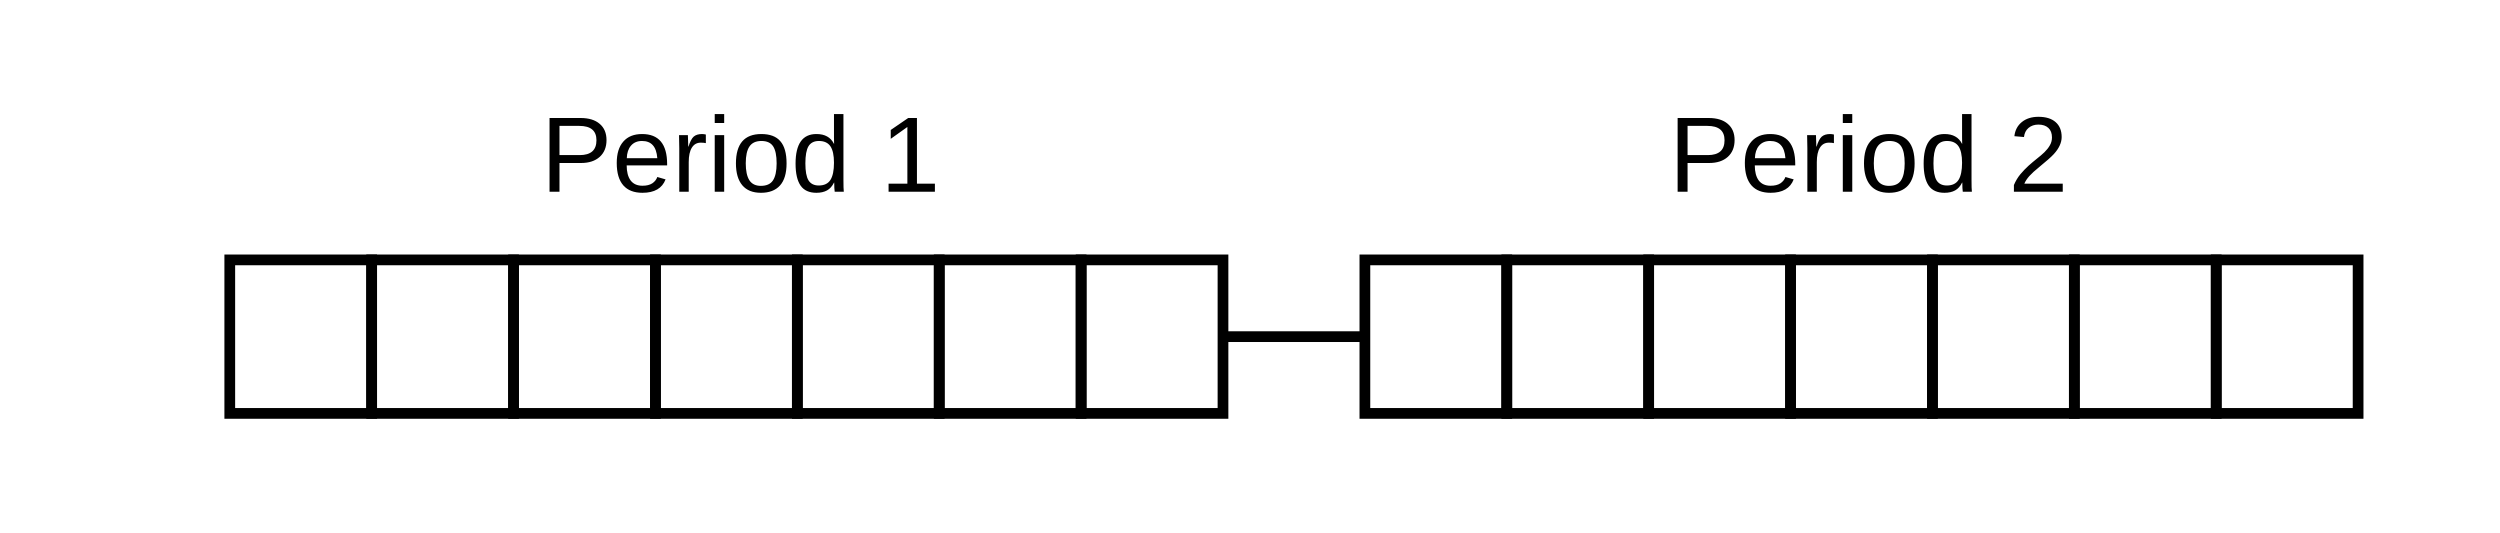
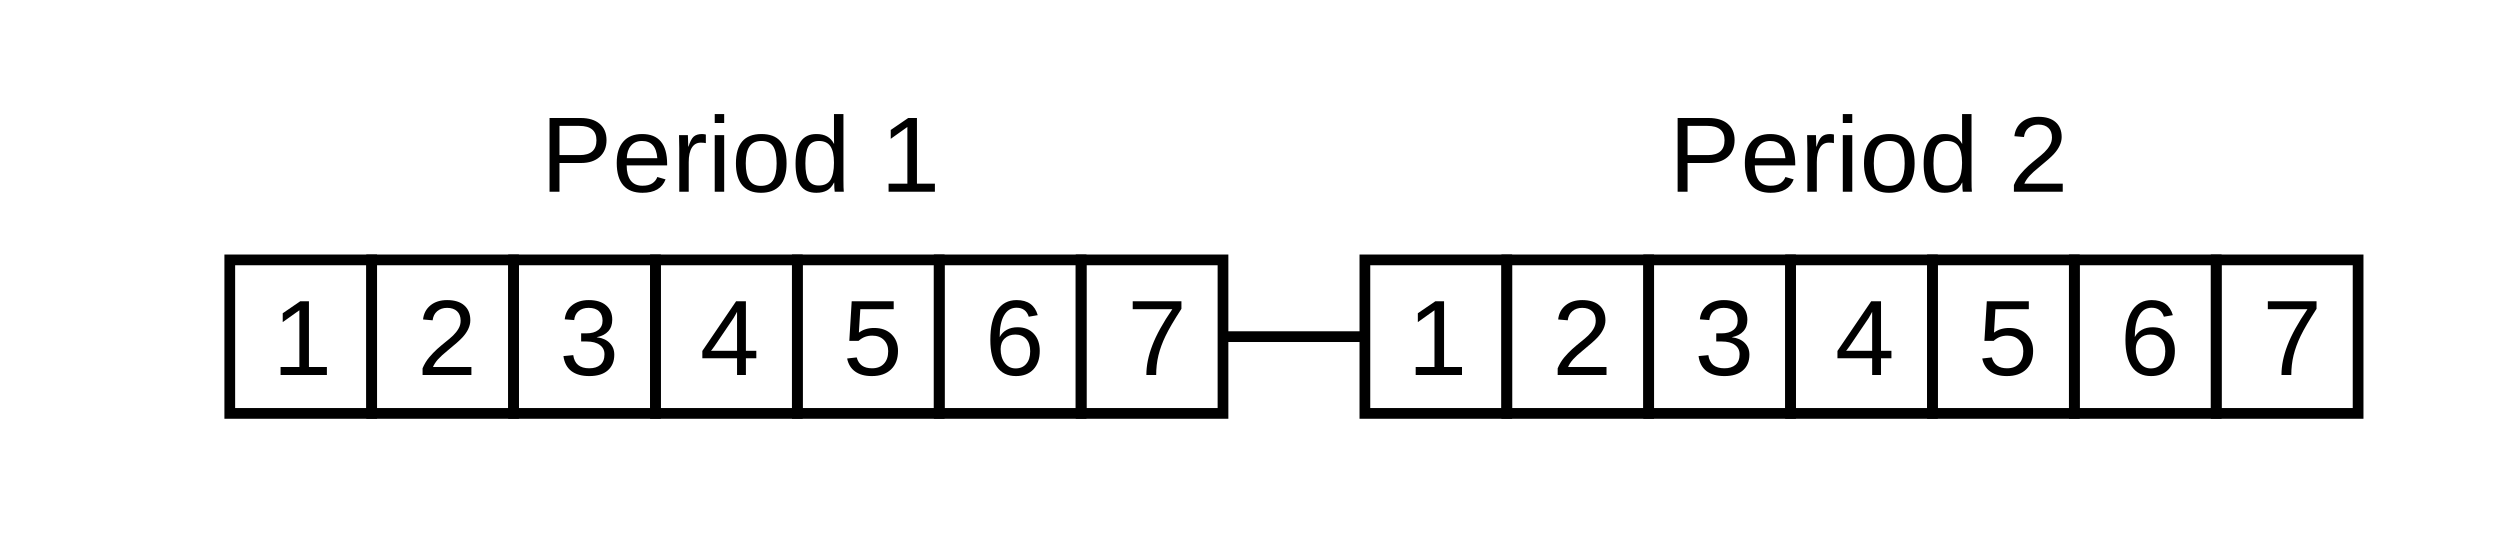
<svg xmlns="http://www.w3.org/2000/svg" width="326.406" height="69.53">
  <style>text {font-family: Arial; font-size: 14px ;}</style>
  <text x="70.592" y="25.032">Period 1</text>
  <text x="217.879" y="25.032">Period 2</text>
  <rect x="30" y="33.932" width="18.525" height="20.043" style="stroke:black;  stroke-width:1.4; fill:none;" />
-   <text x="39.263" y="48.964" />
+   <text x="35.571" y="48.964">1</text>
  <rect x="48.525" y="33.932" width="18.525" height="20.043" style="stroke:black;  stroke-width:1.4; fill:none;" />
-   <text x="57.788" y="48.964" />
+   <text x="54.469" y="48.964">2</text>
  <rect x="67.051" y="33.932" width="18.525" height="20.043" style="stroke:black;  stroke-width:1.4; fill:none;" />
-   <text x="76.313" y="48.964" />
+   <text x="73.032" y="48.964">3</text>
  <rect x="85.576" y="33.932" width="18.525" height="20.043" style="stroke:black;  stroke-width:1.4; fill:none;" />
-   <text x="94.839" y="48.964" />
+   <text x="91.373" y="48.964">4</text>
  <rect x="104.102" y="33.932" width="18.525" height="20.043" style="stroke:black;  stroke-width:1.4; fill:none;" />
-   <text x="113.364" y="48.964" />
+   <text x="110.042" y="48.964">5</text>
  <rect x="122.627" y="33.932" width="18.525" height="20.043" style="stroke:black;  stroke-width:1.4; fill:none;" />
-   <text x="131.89" y="48.964" />
+   <text x="128.581" y="48.964">6</text>
  <rect x="141.152" y="33.932" width="18.525" height="20.043" style="stroke:black;  stroke-width:1.4; fill:none;" />
-   <text x="150.415" y="48.964" />
+   <text x="147.171" y="48.964">7</text>
  <line x1="159.678" y1="43.953" x2="178.203" y2="43.953" style="stroke:black; stroke-width:1.4; " />
  <rect x="178.203" y="33.932" width="18.525" height="20.043" style="stroke:black;  stroke-width:1.4; fill:none;" />
-   <text x="187.466" y="48.964" />
+   <text x="183.774" y="48.964">1</text>
  <rect x="196.729" y="33.932" width="18.525" height="20.043" style="stroke:black;  stroke-width:1.4; fill:none;" />
-   <text x="205.991" y="48.964" />
+   <text x="202.672" y="48.964">2</text>
  <rect x="215.254" y="33.932" width="18.525" height="20.043" style="stroke:black;  stroke-width:1.4; fill:none;" />
-   <text x="224.517" y="48.964" />
+   <text x="221.235" y="48.964">3</text>
  <rect x="233.779" y="33.932" width="18.525" height="20.043" style="stroke:black;  stroke-width:1.4; fill:none;" />
-   <text x="243.042" y="48.964" />
+   <text x="239.576" y="48.964">4</text>
  <rect x="252.305" y="33.932" width="18.525" height="20.043" style="stroke:black;  stroke-width:1.4; fill:none;" />
-   <text x="261.567" y="48.964" />
+   <text x="258.245" y="48.964">5</text>
  <rect x="270.83" y="33.932" width="18.525" height="20.043" style="stroke:black;  stroke-width:1.4; fill:none;" />
-   <text x="280.093" y="48.964" />
+   <text x="276.784" y="48.964">6</text>
  <rect x="289.355" y="33.932" width="18.525" height="20.043" style="stroke:black;  stroke-width:1.4; fill:none;" />
-   <text x="298.618" y="48.964" />
+   <text x="295.375" y="48.964">7</text>
</svg>
